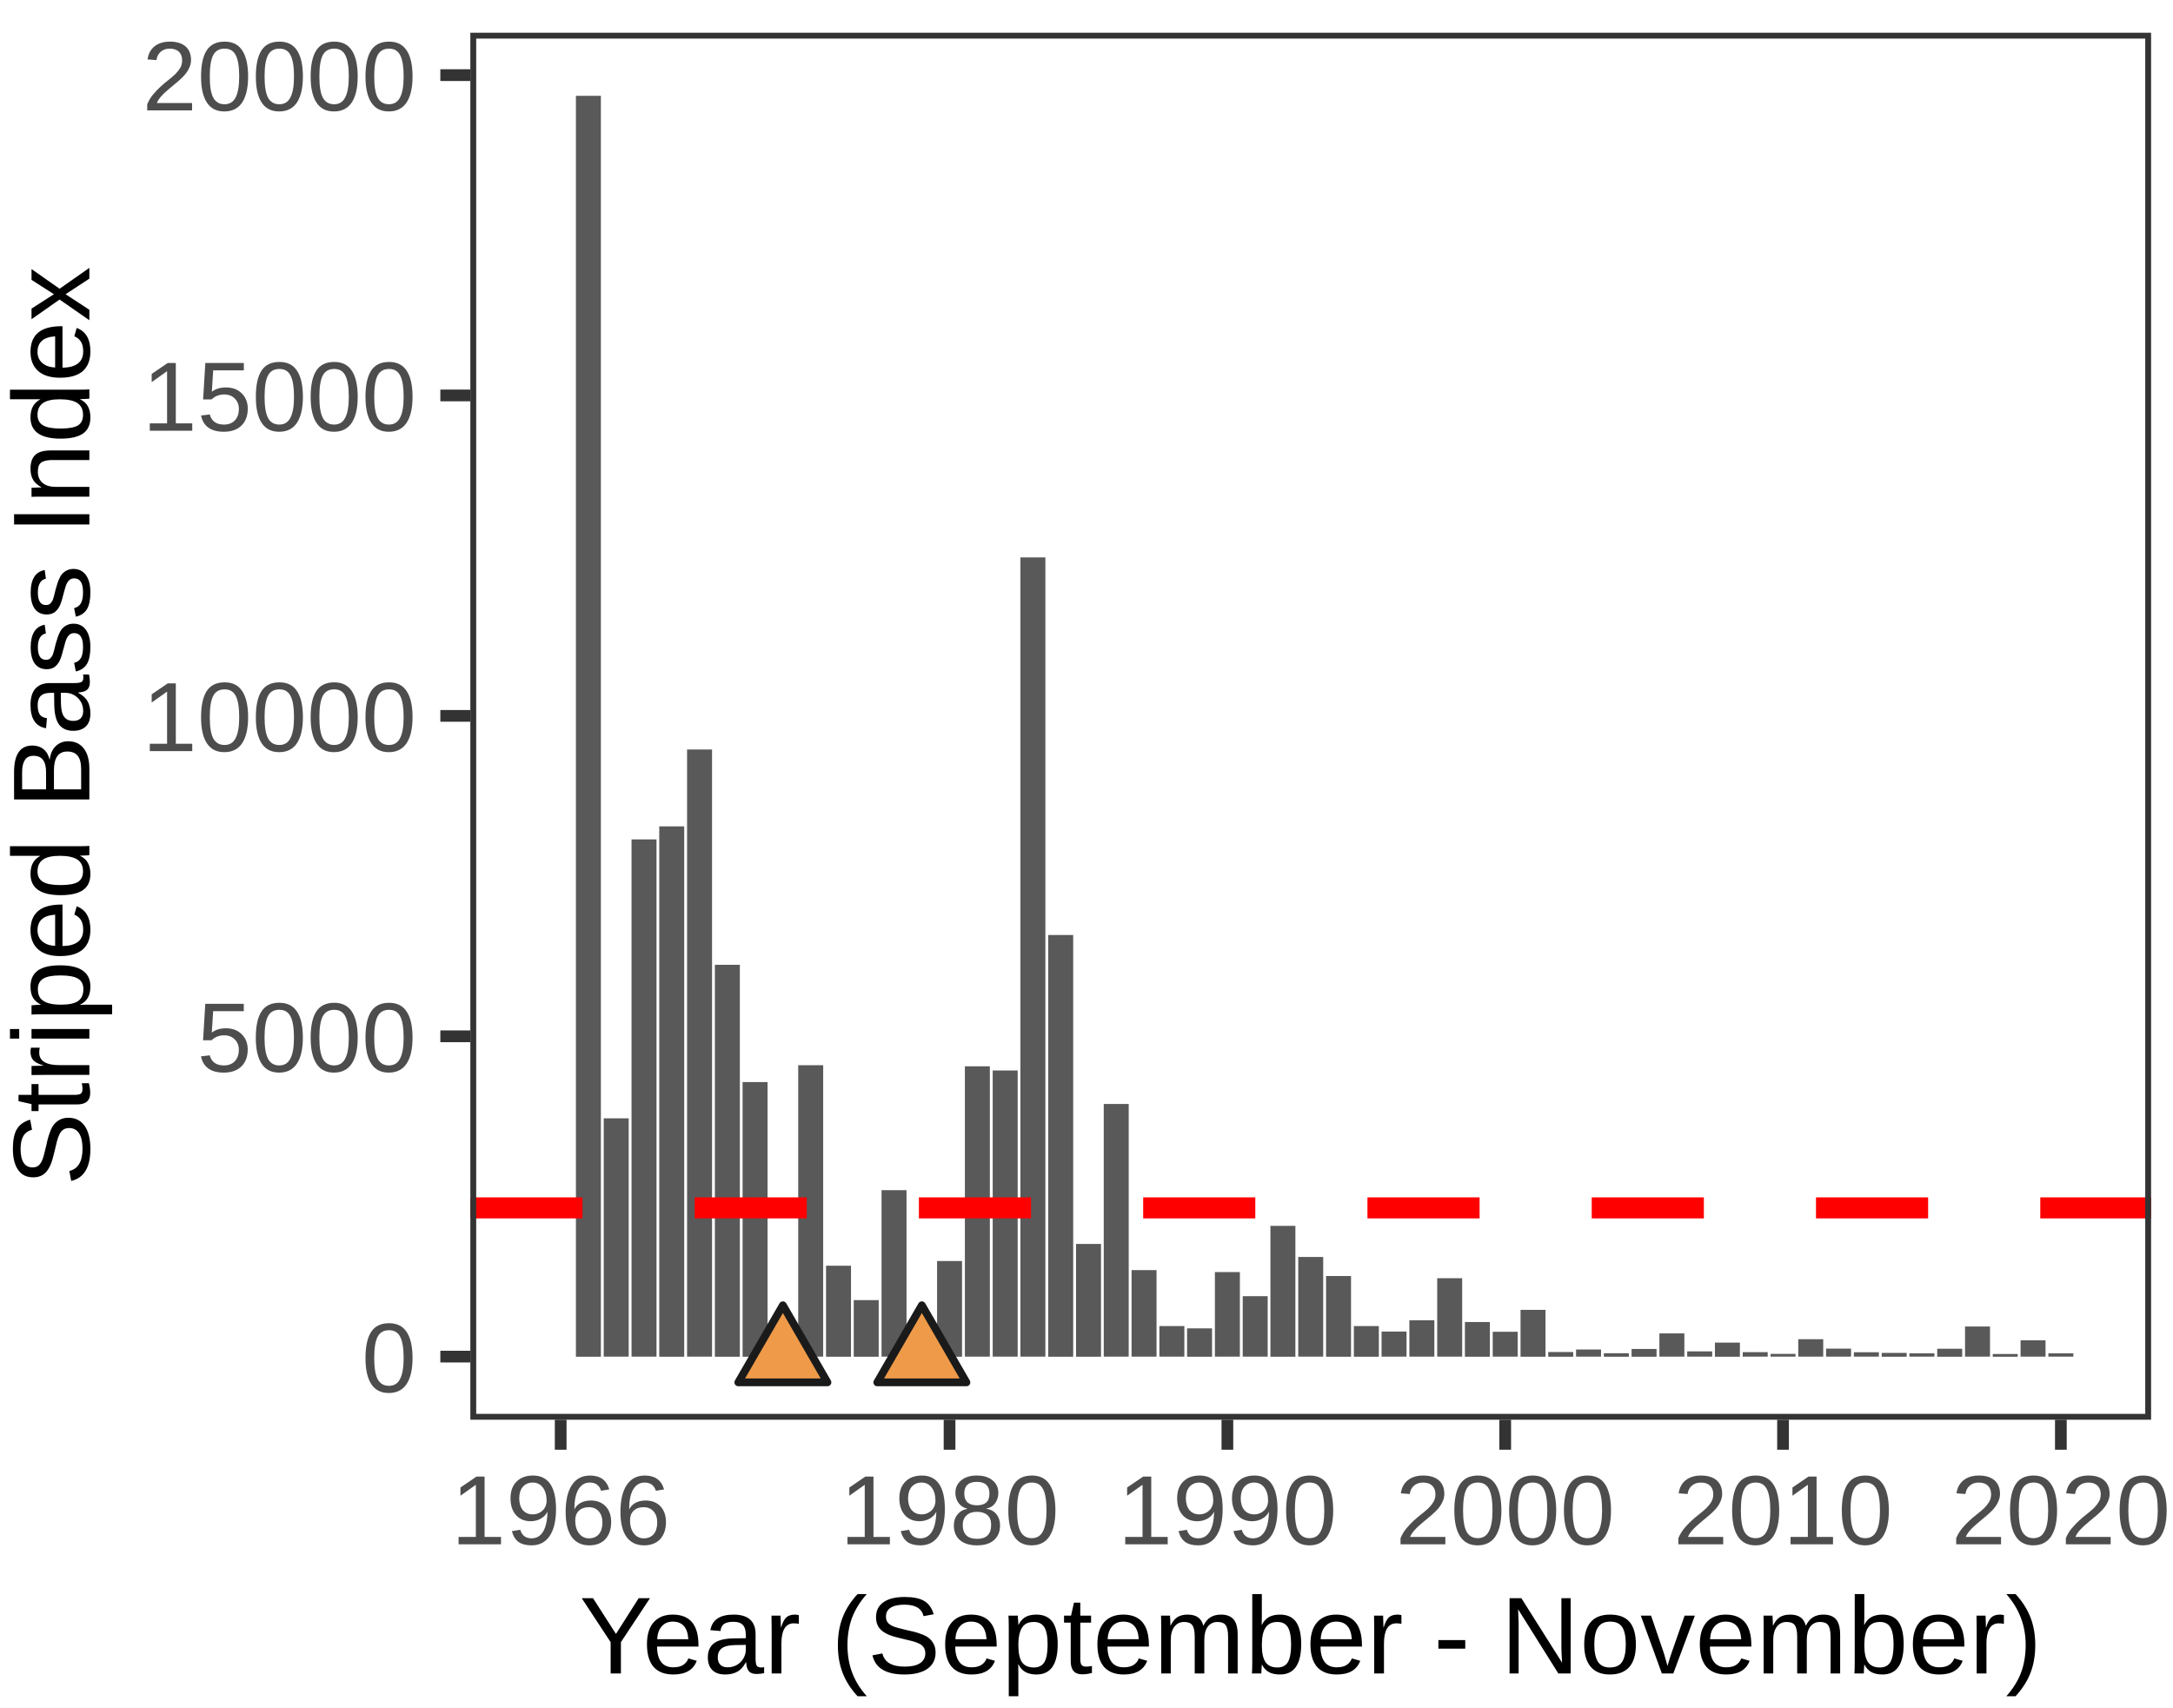
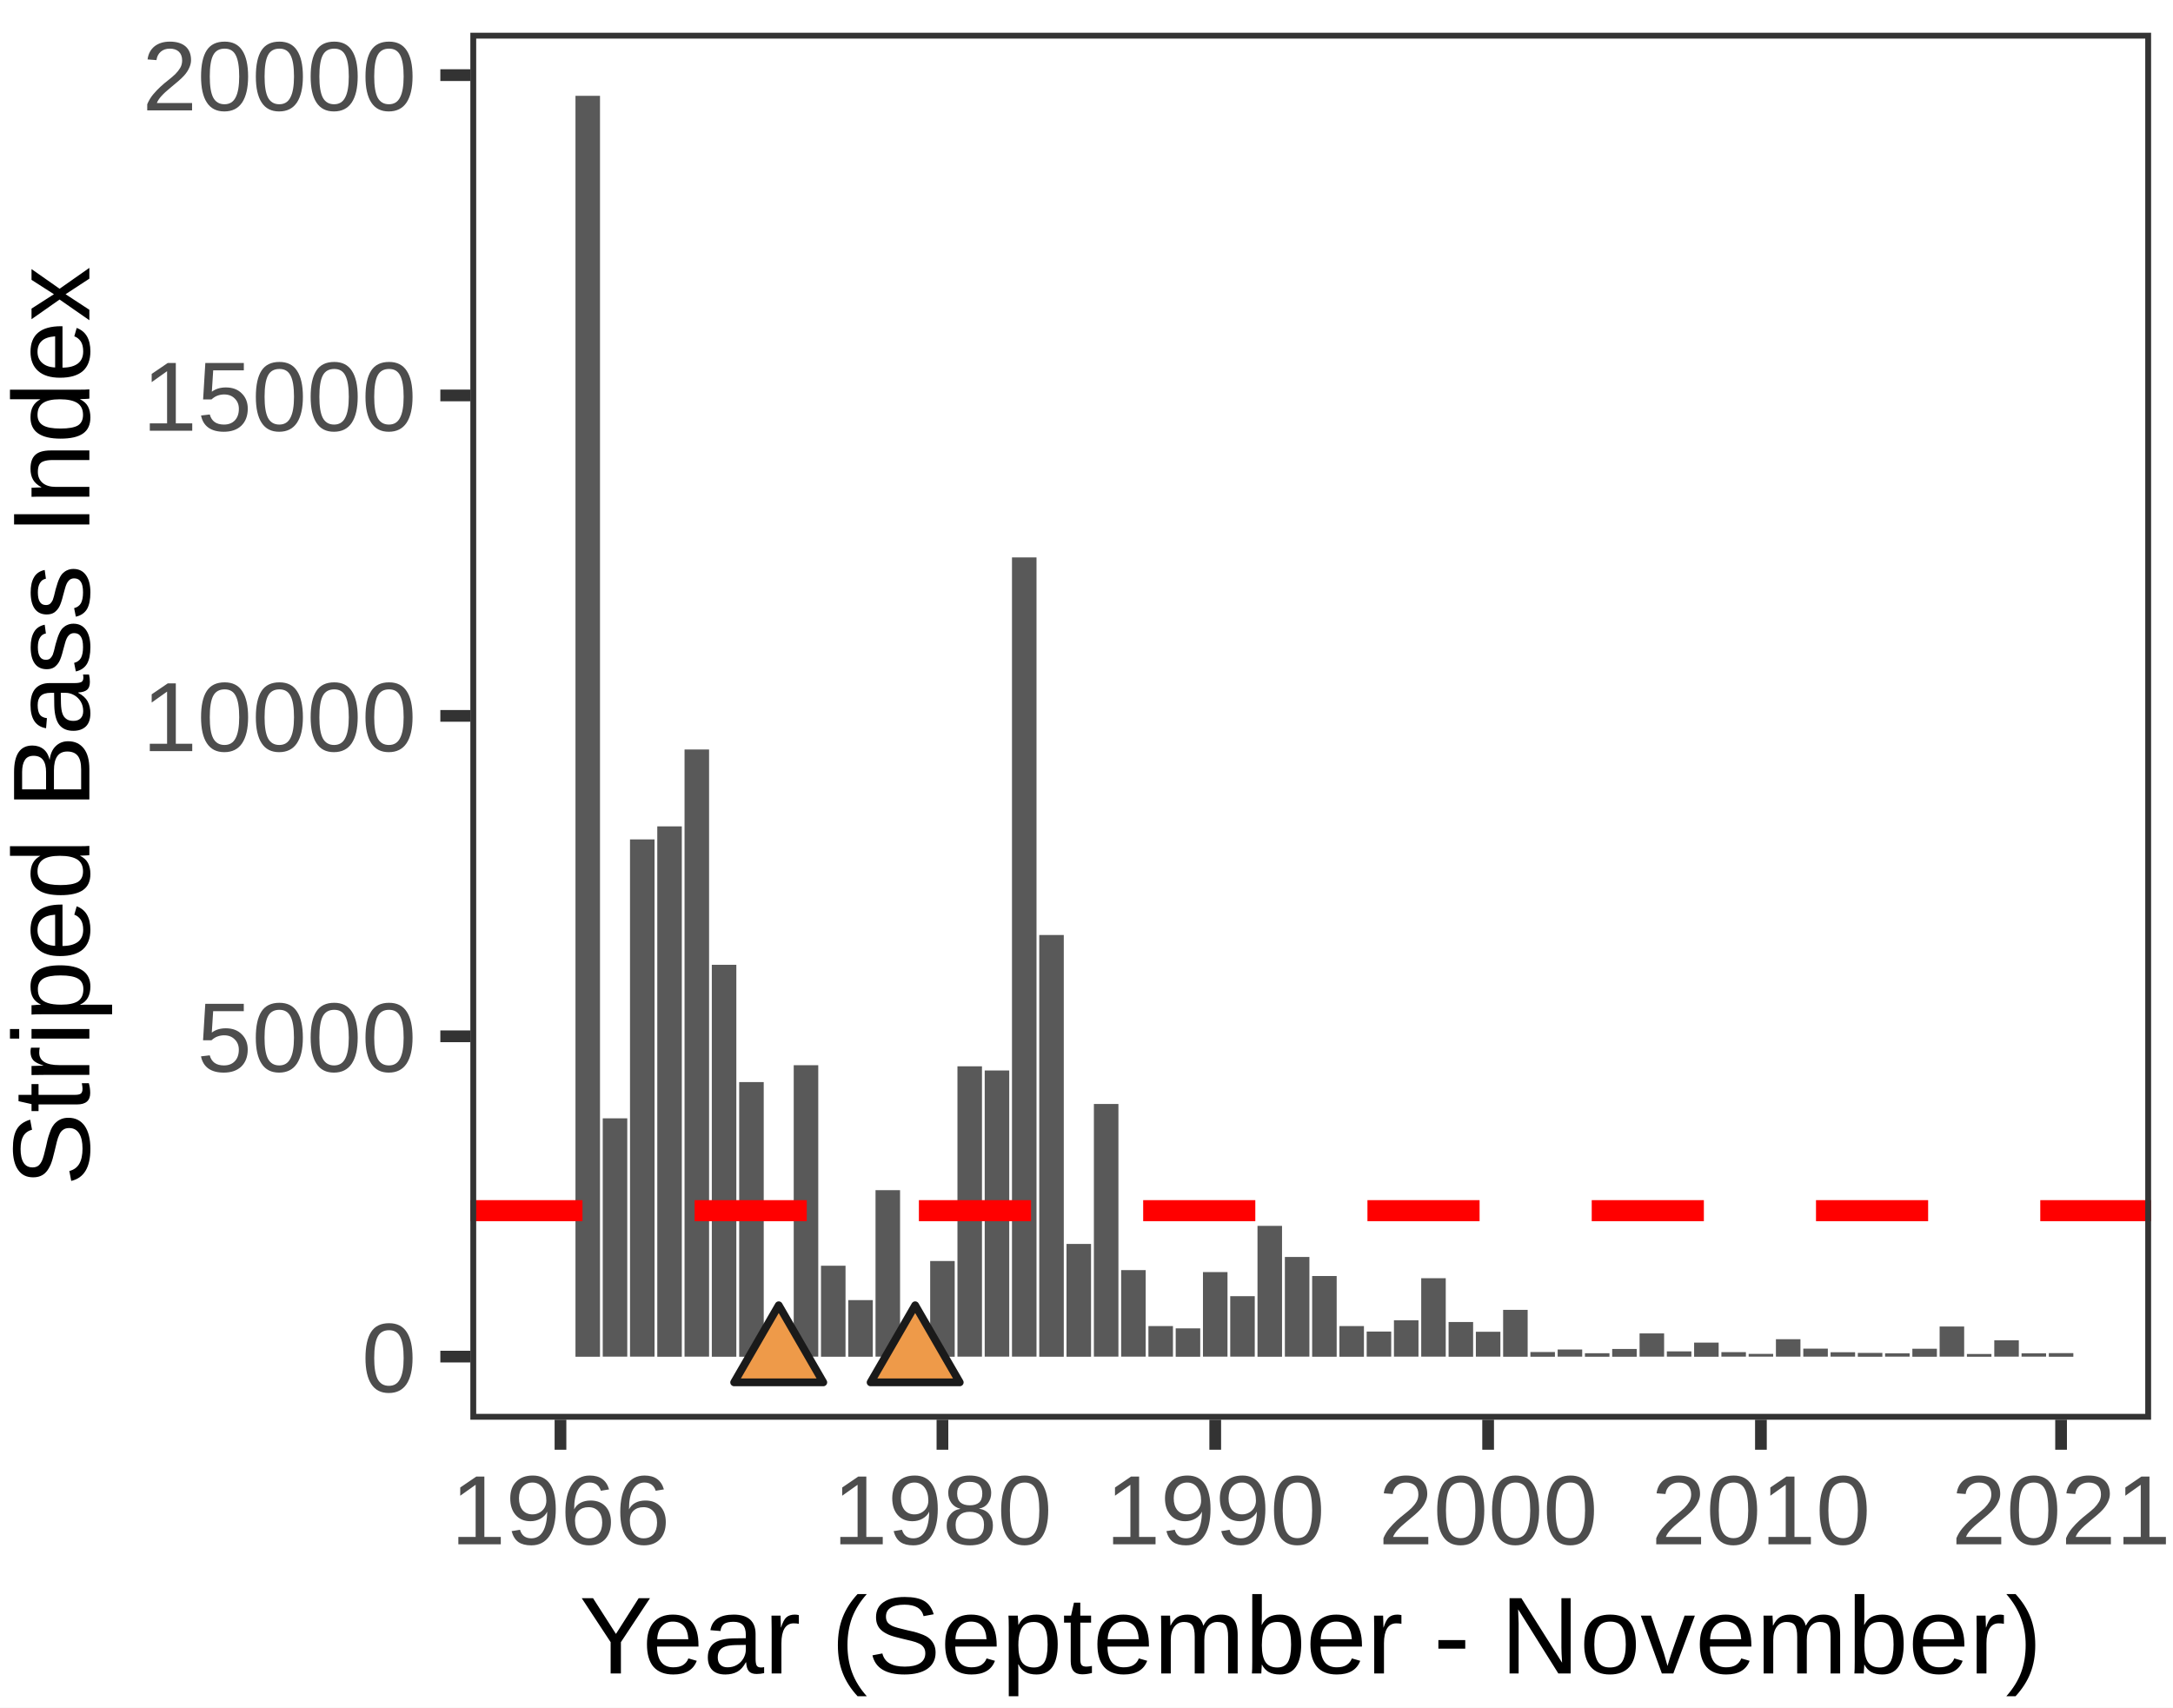
<svg xmlns="http://www.w3.org/2000/svg" class="svglite" width="198.43pt" height="155.91pt" viewBox="0 0 198.43 155.91">
  <defs>
    <style type="text/css">
    .svglite line, .svglite polyline, .svglite polygon, .svglite path, .svglite rect, .svglite circle {
      fill: none;
      stroke: #000000;
      stroke-linecap: round;
      stroke-linejoin: round;
      stroke-miterlimit: 10.00;
    }
  </style>
  </defs>
  <rect width="100%" height="100%" style="stroke: none; fill: #FFFFFF;" />
  <defs>
    <clipPath id="cpMC4wMHwxOTguNDN8MC4wMHwxNTUuOTE=">
      <rect x="0.00" y="0.00" width="198.43" height="155.91" />
    </clipPath>
  </defs>
  <g clip-path="url(#cpMC4wMHwxOTguNDN8MC4wMHwxNTUuOTE=)">
    <rect x="0.00" y="0.00" width="198.43" height="155.91" style="stroke-width: 1.07; stroke: #FFFFFF; fill: #FFFFFF;" />
  </g>
  <defs>
    <clipPath id="cpNDIuOTV8MTk2LjQzfDIuOTl8MTI5LjY0">
      <rect x="42.95" y="2.99" width="153.48" height="126.65" />
    </clipPath>
  </defs>
  <g clip-path="url(#cpNDIuOTV8MTk2LjQzfDIuOTl8MTI5LjY0)">
    <rect x="42.95" y="2.99" width="153.48" height="126.65" style="stroke-width: 1.07; stroke: none; fill: #FFFFFF;" />
-     <rect x="52.59" y="8.75" width="2.28" height="115.14" style="stroke-width: 1.07; stroke: none; stroke-linecap: square; stroke-linejoin: miter; fill: #595959;" />
-     <rect x="55.13" y="102.12" width="2.28" height="21.76" style="stroke-width: 1.07; stroke: none; stroke-linecap: square; stroke-linejoin: miter; fill: #595959;" />
-     <rect x="57.67" y="76.65" width="2.28" height="47.23" style="stroke-width: 1.07; stroke: none; stroke-linecap: square; stroke-linejoin: miter; fill: #595959;" />
-     <rect x="60.20" y="75.46" width="2.28" height="48.43" style="stroke-width: 1.07; stroke: none; stroke-linecap: square; stroke-linejoin: miter; fill: #595959;" />
-     <rect x="62.74" y="68.44" width="2.28" height="55.44" style="stroke-width: 1.07; stroke: none; stroke-linecap: square; stroke-linejoin: miter; fill: #595959;" />
-     <rect x="65.28" y="88.10" width="2.28" height="35.79" style="stroke-width: 1.07; stroke: none; stroke-linecap: square; stroke-linejoin: miter; fill: #595959;" />
-     <rect x="67.81" y="98.81" width="2.28" height="25.08" style="stroke-width: 1.07; stroke: none; stroke-linecap: square; stroke-linejoin: miter; fill: #595959;" />
-     <rect x="72.89" y="97.27" width="2.28" height="26.61" style="stroke-width: 1.07; stroke: none; stroke-linecap: square; stroke-linejoin: miter; fill: #595959;" />
-     <rect x="75.43" y="115.58" width="2.28" height="8.31" style="stroke-width: 1.07; stroke: none; stroke-linecap: square; stroke-linejoin: miter; fill: #595959;" />
-     <rect x="77.96" y="118.72" width="2.28" height="5.17" style="stroke-width: 1.07; stroke: none; stroke-linecap: square; stroke-linejoin: miter; fill: #595959;" />
-     <rect x="80.50" y="108.68" width="2.28" height="15.20" style="stroke-width: 1.07; stroke: none; stroke-linecap: square; stroke-linejoin: miter; fill: #595959;" />
-     <rect x="85.57" y="115.15" width="2.28" height="8.74" style="stroke-width: 1.07; stroke: none; stroke-linecap: square; stroke-linejoin: miter; fill: #595959;" />
-     <rect x="88.11" y="97.37" width="2.28" height="26.51" style="stroke-width: 1.07; stroke: none; stroke-linecap: square; stroke-linejoin: miter; fill: #595959;" />
-     <rect x="90.65" y="97.75" width="2.28" height="26.13" style="stroke-width: 1.07; stroke: none; stroke-linecap: square; stroke-linejoin: miter; fill: #595959;" />
-     <rect x="93.18" y="50.90" width="2.28" height="72.98" style="stroke-width: 1.07; stroke: none; stroke-linecap: square; stroke-linejoin: miter; fill: #595959;" />
-     <rect x="95.72" y="85.38" width="2.28" height="38.51" style="stroke-width: 1.07; stroke: none; stroke-linecap: square; stroke-linejoin: miter; fill: #595959;" />
-     <rect x="98.26" y="113.59" width="2.28" height="10.30" style="stroke-width: 1.07; stroke: none; stroke-linecap: square; stroke-linejoin: miter; fill: #595959;" />
-     <rect x="100.79" y="100.81" width="2.28" height="23.07" style="stroke-width: 1.07; stroke: none; stroke-linecap: square; stroke-linejoin: miter; fill: #595959;" />
-     <rect x="103.33" y="115.98" width="2.28" height="7.90" style="stroke-width: 1.07; stroke: none; stroke-linecap: square; stroke-linejoin: miter; fill: #595959;" />
-     <rect x="105.87" y="121.09" width="2.28" height="2.79" style="stroke-width: 1.07; stroke: none; stroke-linecap: square; stroke-linejoin: miter; fill: #595959;" />
-     <rect x="108.40" y="121.30" width="2.28" height="2.59" style="stroke-width: 1.07; stroke: none; stroke-linecap: square; stroke-linejoin: miter; fill: #595959;" />
-     <rect x="110.94" y="116.16" width="2.28" height="7.72" style="stroke-width: 1.07; stroke: none; stroke-linecap: square; stroke-linejoin: miter; fill: #595959;" />
-     <rect x="113.48" y="118.36" width="2.28" height="5.52" style="stroke-width: 1.07; stroke: none; stroke-linecap: square; stroke-linejoin: miter; fill: #595959;" />
-     <rect x="116.01" y="111.94" width="2.28" height="11.95" style="stroke-width: 1.07; stroke: none; stroke-linecap: square; stroke-linejoin: miter; fill: #595959;" />
-     <rect x="118.55" y="114.78" width="2.28" height="9.10" style="stroke-width: 1.07; stroke: none; stroke-linecap: square; stroke-linejoin: miter; fill: #595959;" />
-     <rect x="121.09" y="116.52" width="2.28" height="7.37" style="stroke-width: 1.07; stroke: none; stroke-linecap: square; stroke-linejoin: miter; fill: #595959;" />
-     <rect x="123.63" y="121.09" width="2.28" height="2.80" style="stroke-width: 1.07; stroke: none; stroke-linecap: square; stroke-linejoin: miter; fill: #595959;" />
-     <rect x="126.16" y="121.59" width="2.28" height="2.29" style="stroke-width: 1.07; stroke: none; stroke-linecap: square; stroke-linejoin: miter; fill: #595959;" />
-     <rect x="128.70" y="120.56" width="2.28" height="3.32" style="stroke-width: 1.07; stroke: none; stroke-linecap: square; stroke-linejoin: miter; fill: #595959;" />
-     <rect x="131.24" y="116.72" width="2.28" height="7.16" style="stroke-width: 1.07; stroke: none; stroke-linecap: square; stroke-linejoin: miter; fill: #595959;" />
-     <rect x="133.77" y="120.72" width="2.28" height="3.17" style="stroke-width: 1.07; stroke: none; stroke-linecap: square; stroke-linejoin: miter; fill: #595959;" />
-     <rect x="136.31" y="121.61" width="2.28" height="2.27" style="stroke-width: 1.07; stroke: none; stroke-linecap: square; stroke-linejoin: miter; fill: #595959;" />
-     <rect x="138.85" y="119.61" width="2.28" height="4.28" style="stroke-width: 1.07; stroke: none; stroke-linecap: square; stroke-linejoin: miter; fill: #595959;" />
-     <rect x="141.38" y="123.46" width="2.28" height="0.43" style="stroke-width: 1.07; stroke: none; stroke-linecap: square; stroke-linejoin: miter; fill: #595959;" />
-     <rect x="143.92" y="123.23" width="2.28" height="0.65" style="stroke-width: 1.07; stroke: none; stroke-linecap: square; stroke-linejoin: miter; fill: #595959;" />
-     <rect x="146.46" y="123.57" width="2.28" height="0.32" style="stroke-width: 1.07; stroke: none; stroke-linecap: square; stroke-linejoin: miter; fill: #595959;" />
-     <rect x="148.99" y="123.18" width="2.28" height="0.71" style="stroke-width: 1.07; stroke: none; stroke-linecap: square; stroke-linejoin: miter; fill: #595959;" />
-     <rect x="151.53" y="121.76" width="2.28" height="2.12" style="stroke-width: 1.07; stroke: none; stroke-linecap: square; stroke-linejoin: miter; fill: #595959;" />
-     <rect x="154.07" y="123.40" width="2.28" height="0.48" style="stroke-width: 1.07; stroke: none; stroke-linecap: square; stroke-linejoin: miter; fill: #595959;" />
-     <rect x="156.60" y="122.60" width="2.28" height="1.29" style="stroke-width: 1.07; stroke: none; stroke-linecap: square; stroke-linejoin: miter; fill: #595959;" />
-     <rect x="159.14" y="123.47" width="2.28" height="0.41" style="stroke-width: 1.07; stroke: none; stroke-linecap: square; stroke-linejoin: miter; fill: #595959;" />
-     <rect x="161.68" y="123.63" width="2.28" height="0.25" style="stroke-width: 1.07; stroke: none; stroke-linecap: square; stroke-linejoin: miter; fill: #595959;" />
-     <rect x="164.21" y="122.29" width="2.28" height="1.59" style="stroke-width: 1.07; stroke: none; stroke-linecap: square; stroke-linejoin: miter; fill: #595959;" />
-     <rect x="166.75" y="123.15" width="2.28" height="0.73" style="stroke-width: 1.07; stroke: none; stroke-linecap: square; stroke-linejoin: miter; fill: #595959;" />
-     <rect x="169.29" y="123.48" width="2.28" height="0.40" style="stroke-width: 1.07; stroke: none; stroke-linecap: square; stroke-linejoin: miter; fill: #595959;" />
-     <rect x="171.83" y="123.54" width="2.28" height="0.35" style="stroke-width: 1.07; stroke: none; stroke-linecap: square; stroke-linejoin: miter; fill: #595959;" />
-     <rect x="174.36" y="123.58" width="2.28" height="0.30" style="stroke-width: 1.07; stroke: none; stroke-linecap: square; stroke-linejoin: miter; fill: #595959;" />
-     <rect x="176.90" y="123.16" width="2.28" height="0.73" style="stroke-width: 1.07; stroke: none; stroke-linecap: square; stroke-linejoin: miter; fill: #595959;" />
-     <rect x="179.44" y="121.13" width="2.28" height="2.75" style="stroke-width: 1.07; stroke: none; stroke-linecap: square; stroke-linejoin: miter; fill: #595959;" />
-     <rect x="181.97" y="123.64" width="2.28" height="0.25" style="stroke-width: 1.07; stroke: none; stroke-linecap: square; stroke-linejoin: miter; fill: #595959;" />
-     <rect x="184.51" y="122.39" width="2.28" height="1.49" style="stroke-width: 1.07; stroke: none; stroke-linecap: square; stroke-linejoin: miter; fill: #595959;" />
-     <rect x="187.05" y="123.58" width="2.28" height="0.30" style="stroke-width: 1.07; stroke: none; stroke-linecap: square; stroke-linejoin: miter; fill: #595959;" />
-     <polygon points="71.49,119.19 75.56,126.23 67.42,126.23 " style="stroke-width: 0.71; stroke: #1A1A1A; fill: #EE9A49;" />
-     <polygon points="84.18,119.19 88.25,126.23 80.11,126.23 " style="stroke-width: 0.71; stroke: #1A1A1A; fill: #EE9A49;" />
-     <line x1="42.95" y1="110.30" x2="196.43" y2="110.30" style="stroke-width: 1.92; stroke: #FF0000; stroke-dasharray: 10.24,10.24; stroke-linecap: butt;" />
+     <rect x="52.55" y="8.75" width="2.24" height="115.14" style="stroke-width: 1.07; stroke: none; stroke-linecap: square; stroke-linejoin: miter; fill: #595959;" />
+     <rect x="55.04" y="102.12" width="2.24" height="21.76" style="stroke-width: 1.07; stroke: none; stroke-linecap: square; stroke-linejoin: miter; fill: #595959;" />
+     <rect x="57.53" y="76.65" width="2.24" height="47.23" style="stroke-width: 1.07; stroke: none; stroke-linecap: square; stroke-linejoin: miter; fill: #595959;" />
+     <rect x="60.02" y="75.46" width="2.24" height="48.43" style="stroke-width: 1.07; stroke: none; stroke-linecap: square; stroke-linejoin: miter; fill: #595959;" />
+     <rect x="62.51" y="68.44" width="2.24" height="55.44" style="stroke-width: 1.07; stroke: none; stroke-linecap: square; stroke-linejoin: miter; fill: #595959;" />
+     <rect x="65.00" y="88.10" width="2.24" height="35.79" style="stroke-width: 1.07; stroke: none; stroke-linecap: square; stroke-linejoin: miter; fill: #595959;" />
+     <rect x="67.50" y="98.81" width="2.24" height="25.08" style="stroke-width: 1.07; stroke: none; stroke-linecap: square; stroke-linejoin: miter; fill: #595959;" />
+     <rect x="72.48" y="97.27" width="2.24" height="26.61" style="stroke-width: 1.07; stroke: none; stroke-linecap: square; stroke-linejoin: miter; fill: #595959;" />
+     <rect x="74.97" y="115.58" width="2.24" height="8.31" style="stroke-width: 1.07; stroke: none; stroke-linecap: square; stroke-linejoin: miter; fill: #595959;" />
+     <rect x="77.46" y="118.72" width="2.24" height="5.17" style="stroke-width: 1.07; stroke: none; stroke-linecap: square; stroke-linejoin: miter; fill: #595959;" />
+     <rect x="79.95" y="108.68" width="2.24" height="15.20" style="stroke-width: 1.07; stroke: none; stroke-linecap: square; stroke-linejoin: miter; fill: #595959;" />
+     <rect x="84.94" y="115.15" width="2.24" height="8.74" style="stroke-width: 1.07; stroke: none; stroke-linecap: square; stroke-linejoin: miter; fill: #595959;" />
+     <rect x="87.43" y="97.37" width="2.24" height="26.51" style="stroke-width: 1.07; stroke: none; stroke-linecap: square; stroke-linejoin: miter; fill: #595959;" />
+     <rect x="89.92" y="97.75" width="2.24" height="26.13" style="stroke-width: 1.07; stroke: none; stroke-linecap: square; stroke-linejoin: miter; fill: #595959;" />
+     <rect x="92.41" y="50.90" width="2.24" height="72.98" style="stroke-width: 1.07; stroke: none; stroke-linecap: square; stroke-linejoin: miter; fill: #595959;" />
+     <rect x="94.90" y="85.38" width="2.24" height="38.51" style="stroke-width: 1.07; stroke: none; stroke-linecap: square; stroke-linejoin: miter; fill: #595959;" />
+     <rect x="97.39" y="113.59" width="2.24" height="10.30" style="stroke-width: 1.07; stroke: none; stroke-linecap: square; stroke-linejoin: miter; fill: #595959;" />
+     <rect x="99.89" y="100.81" width="2.24" height="23.07" style="stroke-width: 1.07; stroke: none; stroke-linecap: square; stroke-linejoin: miter; fill: #595959;" />
+     <rect x="102.38" y="115.98" width="2.24" height="7.90" style="stroke-width: 1.07; stroke: none; stroke-linecap: square; stroke-linejoin: miter; fill: #595959;" />
+     <rect x="104.87" y="121.09" width="2.24" height="2.79" style="stroke-width: 1.07; stroke: none; stroke-linecap: square; stroke-linejoin: miter; fill: #595959;" />
+     <rect x="107.36" y="121.30" width="2.24" height="2.59" style="stroke-width: 1.07; stroke: none; stroke-linecap: square; stroke-linejoin: miter; fill: #595959;" />
+     <rect x="109.85" y="116.16" width="2.24" height="7.72" style="stroke-width: 1.07; stroke: none; stroke-linecap: square; stroke-linejoin: miter; fill: #595959;" />
+     <rect x="112.34" y="118.36" width="2.24" height="5.52" style="stroke-width: 1.07; stroke: none; stroke-linecap: square; stroke-linejoin: miter; fill: #595959;" />
+     <rect x="114.83" y="111.94" width="2.24" height="11.95" style="stroke-width: 1.07; stroke: none; stroke-linecap: square; stroke-linejoin: miter; fill: #595959;" />
+     <rect x="117.33" y="114.78" width="2.24" height="9.10" style="stroke-width: 1.07; stroke: none; stroke-linecap: square; stroke-linejoin: miter; fill: #595959;" />
+     <rect x="119.82" y="116.52" width="2.24" height="7.37" style="stroke-width: 1.07; stroke: none; stroke-linecap: square; stroke-linejoin: miter; fill: #595959;" />
+     <rect x="122.31" y="121.09" width="2.24" height="2.80" style="stroke-width: 1.07; stroke: none; stroke-linecap: square; stroke-linejoin: miter; fill: #595959;" />
+     <rect x="124.80" y="121.59" width="2.24" height="2.29" style="stroke-width: 1.07; stroke: none; stroke-linecap: square; stroke-linejoin: miter; fill: #595959;" />
+     <rect x="127.29" y="120.56" width="2.24" height="3.32" style="stroke-width: 1.07; stroke: none; stroke-linecap: square; stroke-linejoin: miter; fill: #595959;" />
+     <rect x="129.78" y="116.72" width="2.24" height="7.16" style="stroke-width: 1.07; stroke: none; stroke-linecap: square; stroke-linejoin: miter; fill: #595959;" />
+     <rect x="132.28" y="120.72" width="2.24" height="3.17" style="stroke-width: 1.07; stroke: none; stroke-linecap: square; stroke-linejoin: miter; fill: #595959;" />
+     <rect x="134.77" y="121.61" width="2.24" height="2.27" style="stroke-width: 1.07; stroke: none; stroke-linecap: square; stroke-linejoin: miter; fill: #595959;" />
+     <rect x="137.26" y="119.61" width="2.24" height="4.28" style="stroke-width: 1.07; stroke: none; stroke-linecap: square; stroke-linejoin: miter; fill: #595959;" />
+     <rect x="139.75" y="123.46" width="2.24" height="0.43" style="stroke-width: 1.07; stroke: none; stroke-linecap: square; stroke-linejoin: miter; fill: #595959;" />
+     <rect x="142.24" y="123.23" width="2.24" height="0.65" style="stroke-width: 1.07; stroke: none; stroke-linecap: square; stroke-linejoin: miter; fill: #595959;" />
+     <rect x="144.73" y="123.57" width="2.24" height="0.32" style="stroke-width: 1.07; stroke: none; stroke-linecap: square; stroke-linejoin: miter; fill: #595959;" />
+     <rect x="147.22" y="123.18" width="2.24" height="0.71" style="stroke-width: 1.07; stroke: none; stroke-linecap: square; stroke-linejoin: miter; fill: #595959;" />
+     <rect x="149.72" y="121.76" width="2.24" height="2.12" style="stroke-width: 1.07; stroke: none; stroke-linecap: square; stroke-linejoin: miter; fill: #595959;" />
+     <rect x="152.21" y="123.40" width="2.24" height="0.48" style="stroke-width: 1.07; stroke: none; stroke-linecap: square; stroke-linejoin: miter; fill: #595959;" />
+     <rect x="154.70" y="122.60" width="2.24" height="1.29" style="stroke-width: 1.07; stroke: none; stroke-linecap: square; stroke-linejoin: miter; fill: #595959;" />
+     <rect x="157.19" y="123.47" width="2.24" height="0.41" style="stroke-width: 1.07; stroke: none; stroke-linecap: square; stroke-linejoin: miter; fill: #595959;" />
+     <rect x="159.68" y="123.63" width="2.24" height="0.25" style="stroke-width: 1.07; stroke: none; stroke-linecap: square; stroke-linejoin: miter; fill: #595959;" />
+     <rect x="162.17" y="122.29" width="2.24" height="1.59" style="stroke-width: 1.07; stroke: none; stroke-linecap: square; stroke-linejoin: miter; fill: #595959;" />
+     <rect x="164.67" y="123.15" width="2.24" height="0.73" style="stroke-width: 1.07; stroke: none; stroke-linecap: square; stroke-linejoin: miter; fill: #595959;" />
+     <rect x="167.16" y="123.48" width="2.24" height="0.40" style="stroke-width: 1.07; stroke: none; stroke-linecap: square; stroke-linejoin: miter; fill: #595959;" />
+     <rect x="169.65" y="123.54" width="2.24" height="0.35" style="stroke-width: 1.07; stroke: none; stroke-linecap: square; stroke-linejoin: miter; fill: #595959;" />
+     <rect x="172.14" y="123.58" width="2.24" height="0.30" style="stroke-width: 1.07; stroke: none; stroke-linecap: square; stroke-linejoin: miter; fill: #595959;" />
+     <rect x="174.63" y="123.16" width="2.24" height="0.73" style="stroke-width: 1.07; stroke: none; stroke-linecap: square; stroke-linejoin: miter; fill: #595959;" />
+     <rect x="177.12" y="121.13" width="2.24" height="2.75" style="stroke-width: 1.07; stroke: none; stroke-linecap: square; stroke-linejoin: miter; fill: #595959;" />
+     <rect x="179.61" y="123.64" width="2.24" height="0.25" style="stroke-width: 1.07; stroke: none; stroke-linecap: square; stroke-linejoin: miter; fill: #595959;" />
+     <rect x="182.11" y="122.39" width="2.24" height="1.49" style="stroke-width: 1.07; stroke: none; stroke-linecap: square; stroke-linejoin: miter; fill: #595959;" />
+     <rect x="184.60" y="123.58" width="2.24" height="0.30" style="stroke-width: 1.07; stroke: none; stroke-linecap: square; stroke-linejoin: miter; fill: #595959;" />
+     <rect x="187.09" y="123.56" width="2.24" height="0.33" style="stroke-width: 1.07; stroke: none; stroke-linecap: square; stroke-linejoin: miter; fill: #595959;" />
+     <polygon points="71.11,119.19 75.18,126.23 67.04,126.23 " style="stroke-width: 0.71; stroke: #1A1A1A; fill: #EE9A49;" />
+     <polygon points="83.57,119.19 87.64,126.23 79.50,126.23 " style="stroke-width: 0.71; stroke: #1A1A1A; fill: #EE9A49;" />
+     <line x1="42.95" y1="110.55" x2="196.43" y2="110.55" style="stroke-width: 1.92; stroke: #FF0000; stroke-dasharray: 10.24,10.24; stroke-linecap: butt;" />
    <rect x="42.95" y="2.99" width="153.48" height="126.65" style="stroke-width: 1.07; stroke: #333333;" />
  </g>
  <g clip-path="url(#cpMC4wMHwxOTguNDN8MC4wMHwxNTUuOTE=)">
    <text x="38.02" y="127.11" text-anchor="end" style="font-size: 9.00px; fill: #4D4D4D; font-family: Arial;" textLength="5.00px" lengthAdjust="spacingAndGlyphs">0</text>
    <text x="38.02" y="97.85" text-anchor="end" style="font-size: 9.00px; fill: #4D4D4D; font-family: Arial;" textLength="20.02px" lengthAdjust="spacingAndGlyphs">5000</text>
    <text x="38.02" y="68.59" text-anchor="end" style="font-size: 9.00px; fill: #4D4D4D; font-family: Arial;" textLength="25.02px" lengthAdjust="spacingAndGlyphs">10000</text>
    <text x="38.02" y="39.33" text-anchor="end" style="font-size: 9.00px; fill: #4D4D4D; font-family: Arial;" textLength="25.02px" lengthAdjust="spacingAndGlyphs">15000</text>
    <text x="38.02" y="10.08" text-anchor="end" style="font-size: 9.00px; fill: #4D4D4D; font-family: Arial;" textLength="25.02px" lengthAdjust="spacingAndGlyphs">20000</text>
    <polyline points="40.21,123.88 42.95,123.88 " style="stroke-width: 1.07; stroke: #333333; stroke-linecap: butt;" />
    <polyline points="40.21,94.63 42.95,94.63 " style="stroke-width: 1.07; stroke: #333333; stroke-linecap: butt;" />
    <polyline points="40.21,65.37 42.95,65.37 " style="stroke-width: 1.07; stroke: #333333; stroke-linecap: butt;" />
    <polyline points="40.21,36.11 42.95,36.11 " style="stroke-width: 1.07; stroke: #333333; stroke-linecap: butt;" />
    <polyline points="40.21,6.86 42.95,6.86 " style="stroke-width: 1.07; stroke: #333333; stroke-linecap: butt;" />
-     <polyline points="51.20,132.38 51.20,129.64 " style="stroke-width: 1.07; stroke: #333333; stroke-linecap: butt;" />
-     <polyline points="86.71,132.38 86.71,129.64 " style="stroke-width: 1.07; stroke: #333333; stroke-linecap: butt;" />
-     <polyline points="112.08,132.38 112.08,129.64 " style="stroke-width: 1.07; stroke: #333333; stroke-linecap: butt;" />
-     <polyline points="137.45,132.38 137.45,129.64 " style="stroke-width: 1.07; stroke: #333333; stroke-linecap: butt;" />
-     <polyline points="162.82,132.38 162.82,129.64 " style="stroke-width: 1.07; stroke: #333333; stroke-linecap: butt;" />
-     <polyline points="188.19,132.38 188.19,129.64 " style="stroke-width: 1.07; stroke: #333333; stroke-linecap: butt;" />
-     <text x="51.20" y="141.02" text-anchor="middle" style="font-size: 9.00px; fill: #4D4D4D; font-family: Arial;" textLength="20.02px" lengthAdjust="spacingAndGlyphs">1966</text>
-     <text x="86.71" y="141.02" text-anchor="middle" style="font-size: 9.00px; fill: #4D4D4D; font-family: Arial;" textLength="20.02px" lengthAdjust="spacingAndGlyphs">1980</text>
-     <text x="112.08" y="141.02" text-anchor="middle" style="font-size: 9.00px; fill: #4D4D4D; font-family: Arial;" textLength="20.02px" lengthAdjust="spacingAndGlyphs">1990</text>
-     <text x="137.45" y="141.02" text-anchor="middle" style="font-size: 9.00px; fill: #4D4D4D; font-family: Arial;" textLength="20.02px" lengthAdjust="spacingAndGlyphs">2000</text>
-     <text x="162.82" y="141.02" text-anchor="middle" style="font-size: 9.00px; fill: #4D4D4D; font-family: Arial;" textLength="20.02px" lengthAdjust="spacingAndGlyphs">2010</text>
-     <text x="188.19" y="141.02" text-anchor="middle" style="font-size: 9.00px; fill: #4D4D4D; font-family: Arial;" textLength="20.02px" lengthAdjust="spacingAndGlyphs">2020</text>
+     <polyline points="51.18,132.38 51.18,129.64 " style="stroke-width: 1.07; stroke: #333333; stroke-linecap: butt;" />
+     <polyline points="86.06,132.38 86.06,129.64 " style="stroke-width: 1.07; stroke: #333333; stroke-linecap: butt;" />
+     <polyline points="110.97,132.38 110.97,129.64 " style="stroke-width: 1.07; stroke: #333333; stroke-linecap: butt;" />
+     <polyline points="135.89,132.38 135.89,129.64 " style="stroke-width: 1.07; stroke: #333333; stroke-linecap: butt;" />
+     <polyline points="160.80,132.38 160.80,129.64 " style="stroke-width: 1.07; stroke: #333333; stroke-linecap: butt;" />
+     <polyline points="188.21,132.38 188.21,129.64 " style="stroke-width: 1.07; stroke: #333333; stroke-linecap: butt;" />
+     <text x="51.18" y="141.02" text-anchor="middle" style="font-size: 9.00px; fill: #4D4D4D; font-family: Arial;" textLength="20.02px" lengthAdjust="spacingAndGlyphs">1966</text>
+     <text x="86.06" y="141.02" text-anchor="middle" style="font-size: 9.00px; fill: #4D4D4D; font-family: Arial;" textLength="20.02px" lengthAdjust="spacingAndGlyphs">1980</text>
+     <text x="110.97" y="141.02" text-anchor="middle" style="font-size: 9.00px; fill: #4D4D4D; font-family: Arial;" textLength="20.02px" lengthAdjust="spacingAndGlyphs">1990</text>
+     <text x="135.89" y="141.02" text-anchor="middle" style="font-size: 9.00px; fill: #4D4D4D; font-family: Arial;" textLength="20.02px" lengthAdjust="spacingAndGlyphs">2000</text>
+     <text x="160.80" y="141.02" text-anchor="middle" style="font-size: 9.00px; fill: #4D4D4D; font-family: Arial;" textLength="20.02px" lengthAdjust="spacingAndGlyphs">2010</text>
+     <text x="188.21" y="141.02" text-anchor="middle" style="font-size: 9.00px; fill: #4D4D4D; font-family: Arial;" textLength="20.02px" lengthAdjust="spacingAndGlyphs">2021</text>
    <text x="119.69" y="152.81" text-anchor="middle" style="font-size: 10.00px; font-family: Arial;" textLength="133.65px" lengthAdjust="spacingAndGlyphs">Year (September - November)</text>
    <text transform="translate(8.16,66.32) rotate(-90)" text-anchor="middle" style="font-size: 10.00px; font-family: Arial;" textLength="83.98px" lengthAdjust="spacingAndGlyphs">Striped Bass Index</text>
  </g>
</svg>
